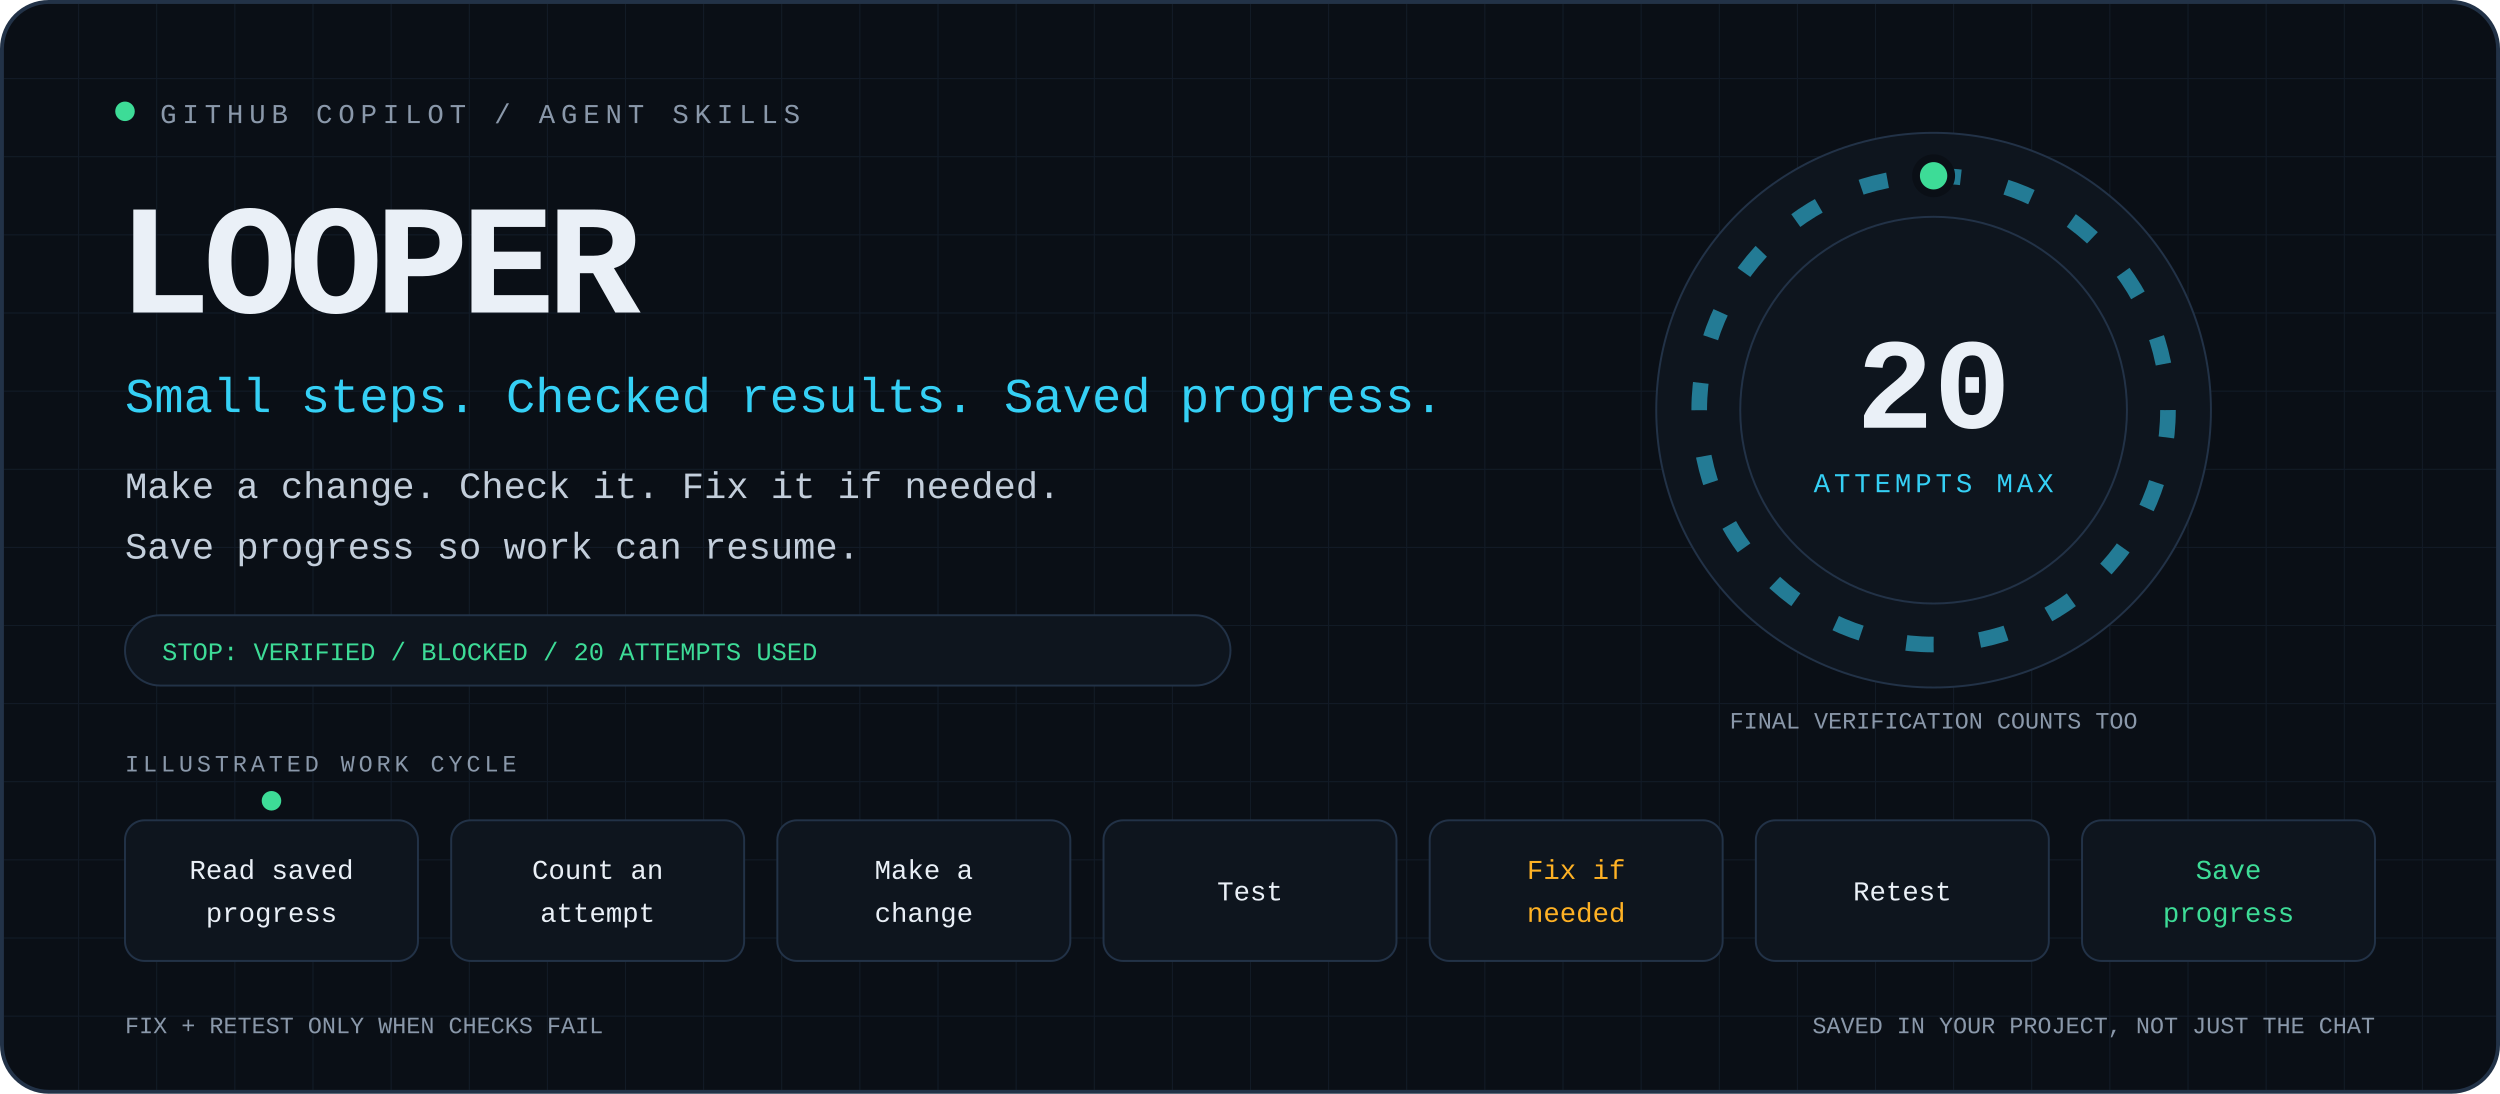
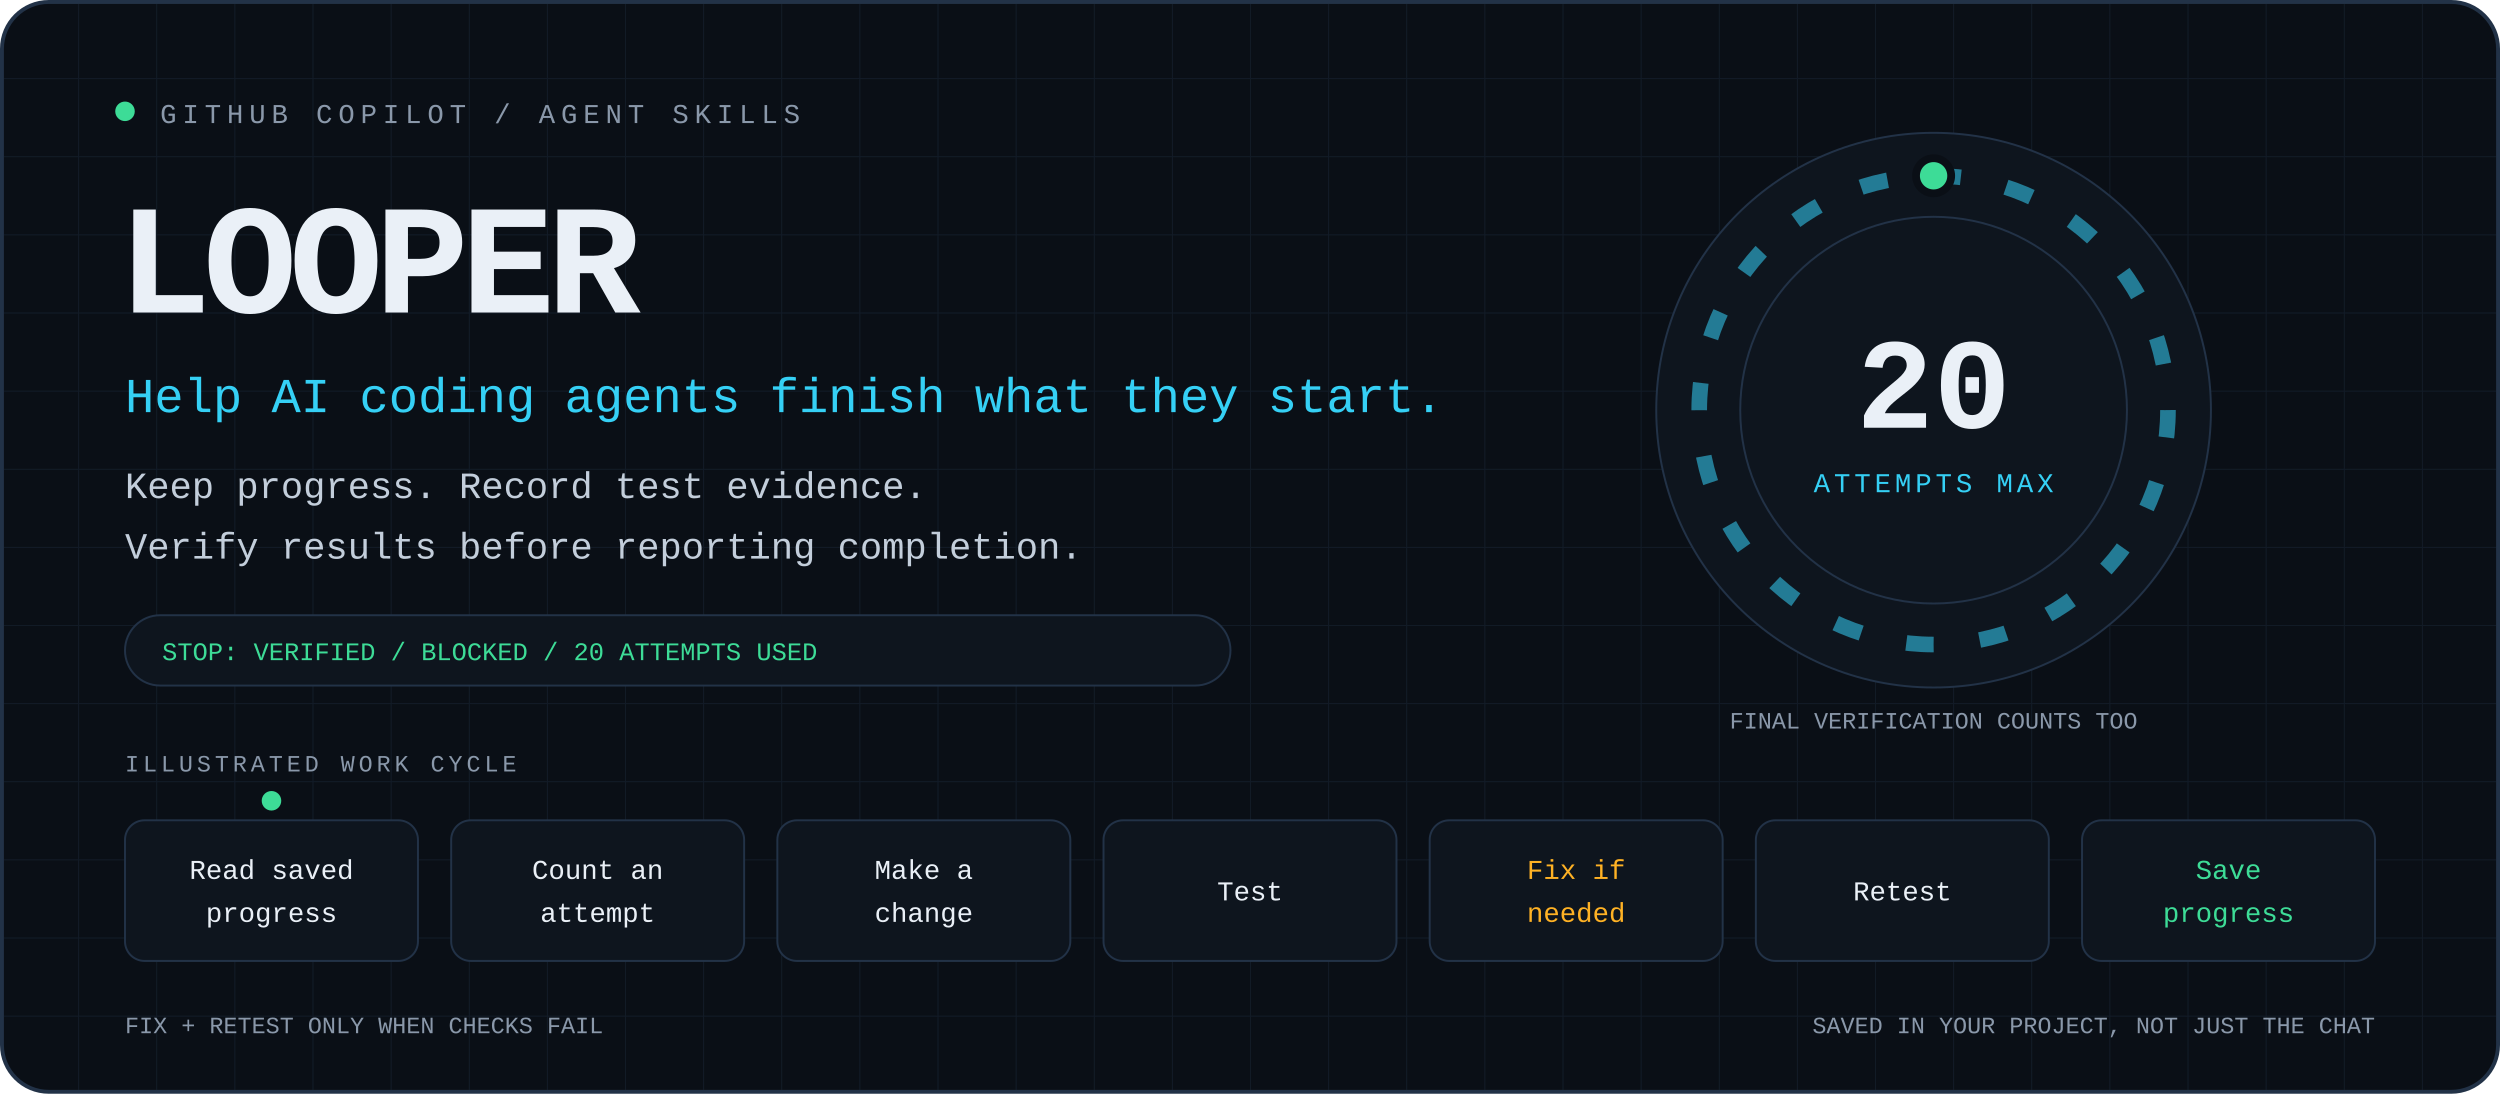
<svg xmlns="http://www.w3.org/2000/svg" width="1280" height="560" viewBox="0 0 1280 560" role="img" aria-labelledby="title description">
  <defs>
    <pattern id="grid" width="40" height="40" patternUnits="userSpaceOnUse">
      <path d="M40 0H0V40" fill="none" stroke="#223247" stroke-opacity=".35" />
    </pattern>
    <linearGradient id="line" x1="0" x2="1">
      <stop stop-color="#35D0F5" />
      <stop offset="1" stop-color="#3DDC97" />
    </linearGradient>
  </defs>
  <style>
    text{font-family:ui-monospace,SFMono-Regular,Consolas,"Liberation Mono",monospace}
    .orbit{transform-origin:990px 210px;animation:orbit 14s linear infinite}
    .signal{animation:signal 3s ease-in-out infinite}
    .traveler{animation:travel 14s linear infinite}
    @keyframes orbit{to{transform:rotate(360deg)}}
    @keyframes signal{0%,100%{opacity:1}50%{opacity:.4}}
    @keyframes travel{0%,100%{transform:translateX(0)}90%{transform:translateX(1002px)}}
    @media(prefers-reduced-motion:reduce){.orbit,.signal,.traveler{animation:none}}
  </style>
  <rect x="1" y="1" width="1278" height="558" rx="24" fill="#0A0F16" stroke="#223247" stroke-width="2" />
  <rect x="2" y="2" width="1276" height="556" rx="24" fill="url(#grid)" />
  <circle class="signal" cx="64" cy="57" r="5" fill="#3DDC97" />
  <text x="82" y="63" fill="#8A98AA" font-size="14" letter-spacing="3">GITHUB COPILOT / AGENT SKILLS</text>
  <text x="60" y="160" fill="#EAF0F7" font-size="80" font-weight="700" letter-spacing="-4">LOOPER</text>
-   <text x="64" y="211" fill="#35D0F5" font-size="25">Small steps. Checked results. Saved progress.</text>
-   <text x="64" y="255" fill="#C3CEDB" font-size="19">Make a change. Check it. Fix it if needed.</text>
-   <text x="64" y="286" fill="#C3CEDB" font-size="19">Save progress so work can resume.</text>
+   <text x="64" y="211" fill="#35D0F5" font-size="25">Help AI coding agents finish what they start.</text>
+   <text x="64" y="255" fill="#C3CEDB" font-size="19">Keep progress. Record test evidence.</text>
+   <text x="64" y="286" fill="#C3CEDB" font-size="19">Verify results before reporting completion.</text>
  <rect x="64" y="315" width="566" height="36" rx="18" fill="#0E151E" stroke="#223247" />
  <text x="83" y="338" fill="#3DDC97" font-size="13">STOP: VERIFIED / BLOCKED / 20 ATTEMPTS USED</text>
  <circle cx="990" cy="210" r="142" fill="#0E151E" stroke="#223247" />
  <circle cx="990" cy="210" r="120" fill="none" stroke="#35D0F5" stroke-opacity=".55" stroke-width="8" stroke-dasharray="14 23.699" />
  <circle cx="990" cy="210" r="99" fill="none" stroke="#223247" />
  <g class="orbit">
    <circle cx="990" cy="90" r="9" fill="#3DDC97" stroke="#0A0F16" stroke-width="4" />
  </g>
  <text x="990" y="219" text-anchor="middle" fill="#EAF0F7" font-size="66" font-weight="700">20</text>
  <text x="990" y="252" text-anchor="middle" fill="#35D0F5" font-size="14" letter-spacing="2">ATTEMPTS MAX</text>
  <text x="990" y="373" text-anchor="middle" fill="#8A98AA" font-size="12">FINAL VERIFICATION COUNTS TOO</text>
  <text x="64" y="395" fill="#8A98AA" font-size="12" letter-spacing="2">ILLUSTRATED WORK CYCLE</text>
  <path d="M139 410H1141" fill="none" stroke="url(#line)" stroke-width="2" />
  <circle class="traveler" cx="139" cy="410" r="5" fill="#3DDC97" />
  <g fill="#0E151E" stroke="#223247">
    <rect x="64" y="420" width="150" height="72" rx="10" />
    <rect x="231" y="420" width="150" height="72" rx="10" />
    <rect x="398" y="420" width="150" height="72" rx="10" />
    <rect x="565" y="420" width="150" height="72" rx="10" />
    <rect x="732" y="420" width="150" height="72" rx="10" />
    <rect x="899" y="420" width="150" height="72" rx="10" />
    <rect x="1066" y="420" width="150" height="72" rx="10" />
  </g>
  <g fill="#EAF0F7" font-size="14" text-anchor="middle">
    <text x="139" y="450">Read saved<tspan x="139" dy="22">progress</tspan>
    </text>
    <text x="306" y="450">Count an<tspan x="306" dy="22">attempt</tspan>
    </text>
    <text x="473" y="450">Make a<tspan x="473" dy="22">change</tspan>
    </text>
    <text x="640" y="461">Test</text>
    <text x="807" y="450" fill="#FFB224">Fix if<tspan x="807" dy="22">needed</tspan>
    </text>
    <text x="974" y="461">Retest</text>
    <text x="1141" y="450" fill="#3DDC97">Save<tspan x="1141" dy="22">progress</tspan>
    </text>
  </g>
  <text x="64" y="529" fill="#8A98AA" font-size="12">FIX + RETEST ONLY WHEN CHECKS FAIL</text>
  <text x="1216" y="529" text-anchor="end" fill="#8A98AA" font-size="12">SAVED IN YOUR PROJECT, NOT JUST THE CHAT</text>
</svg>
